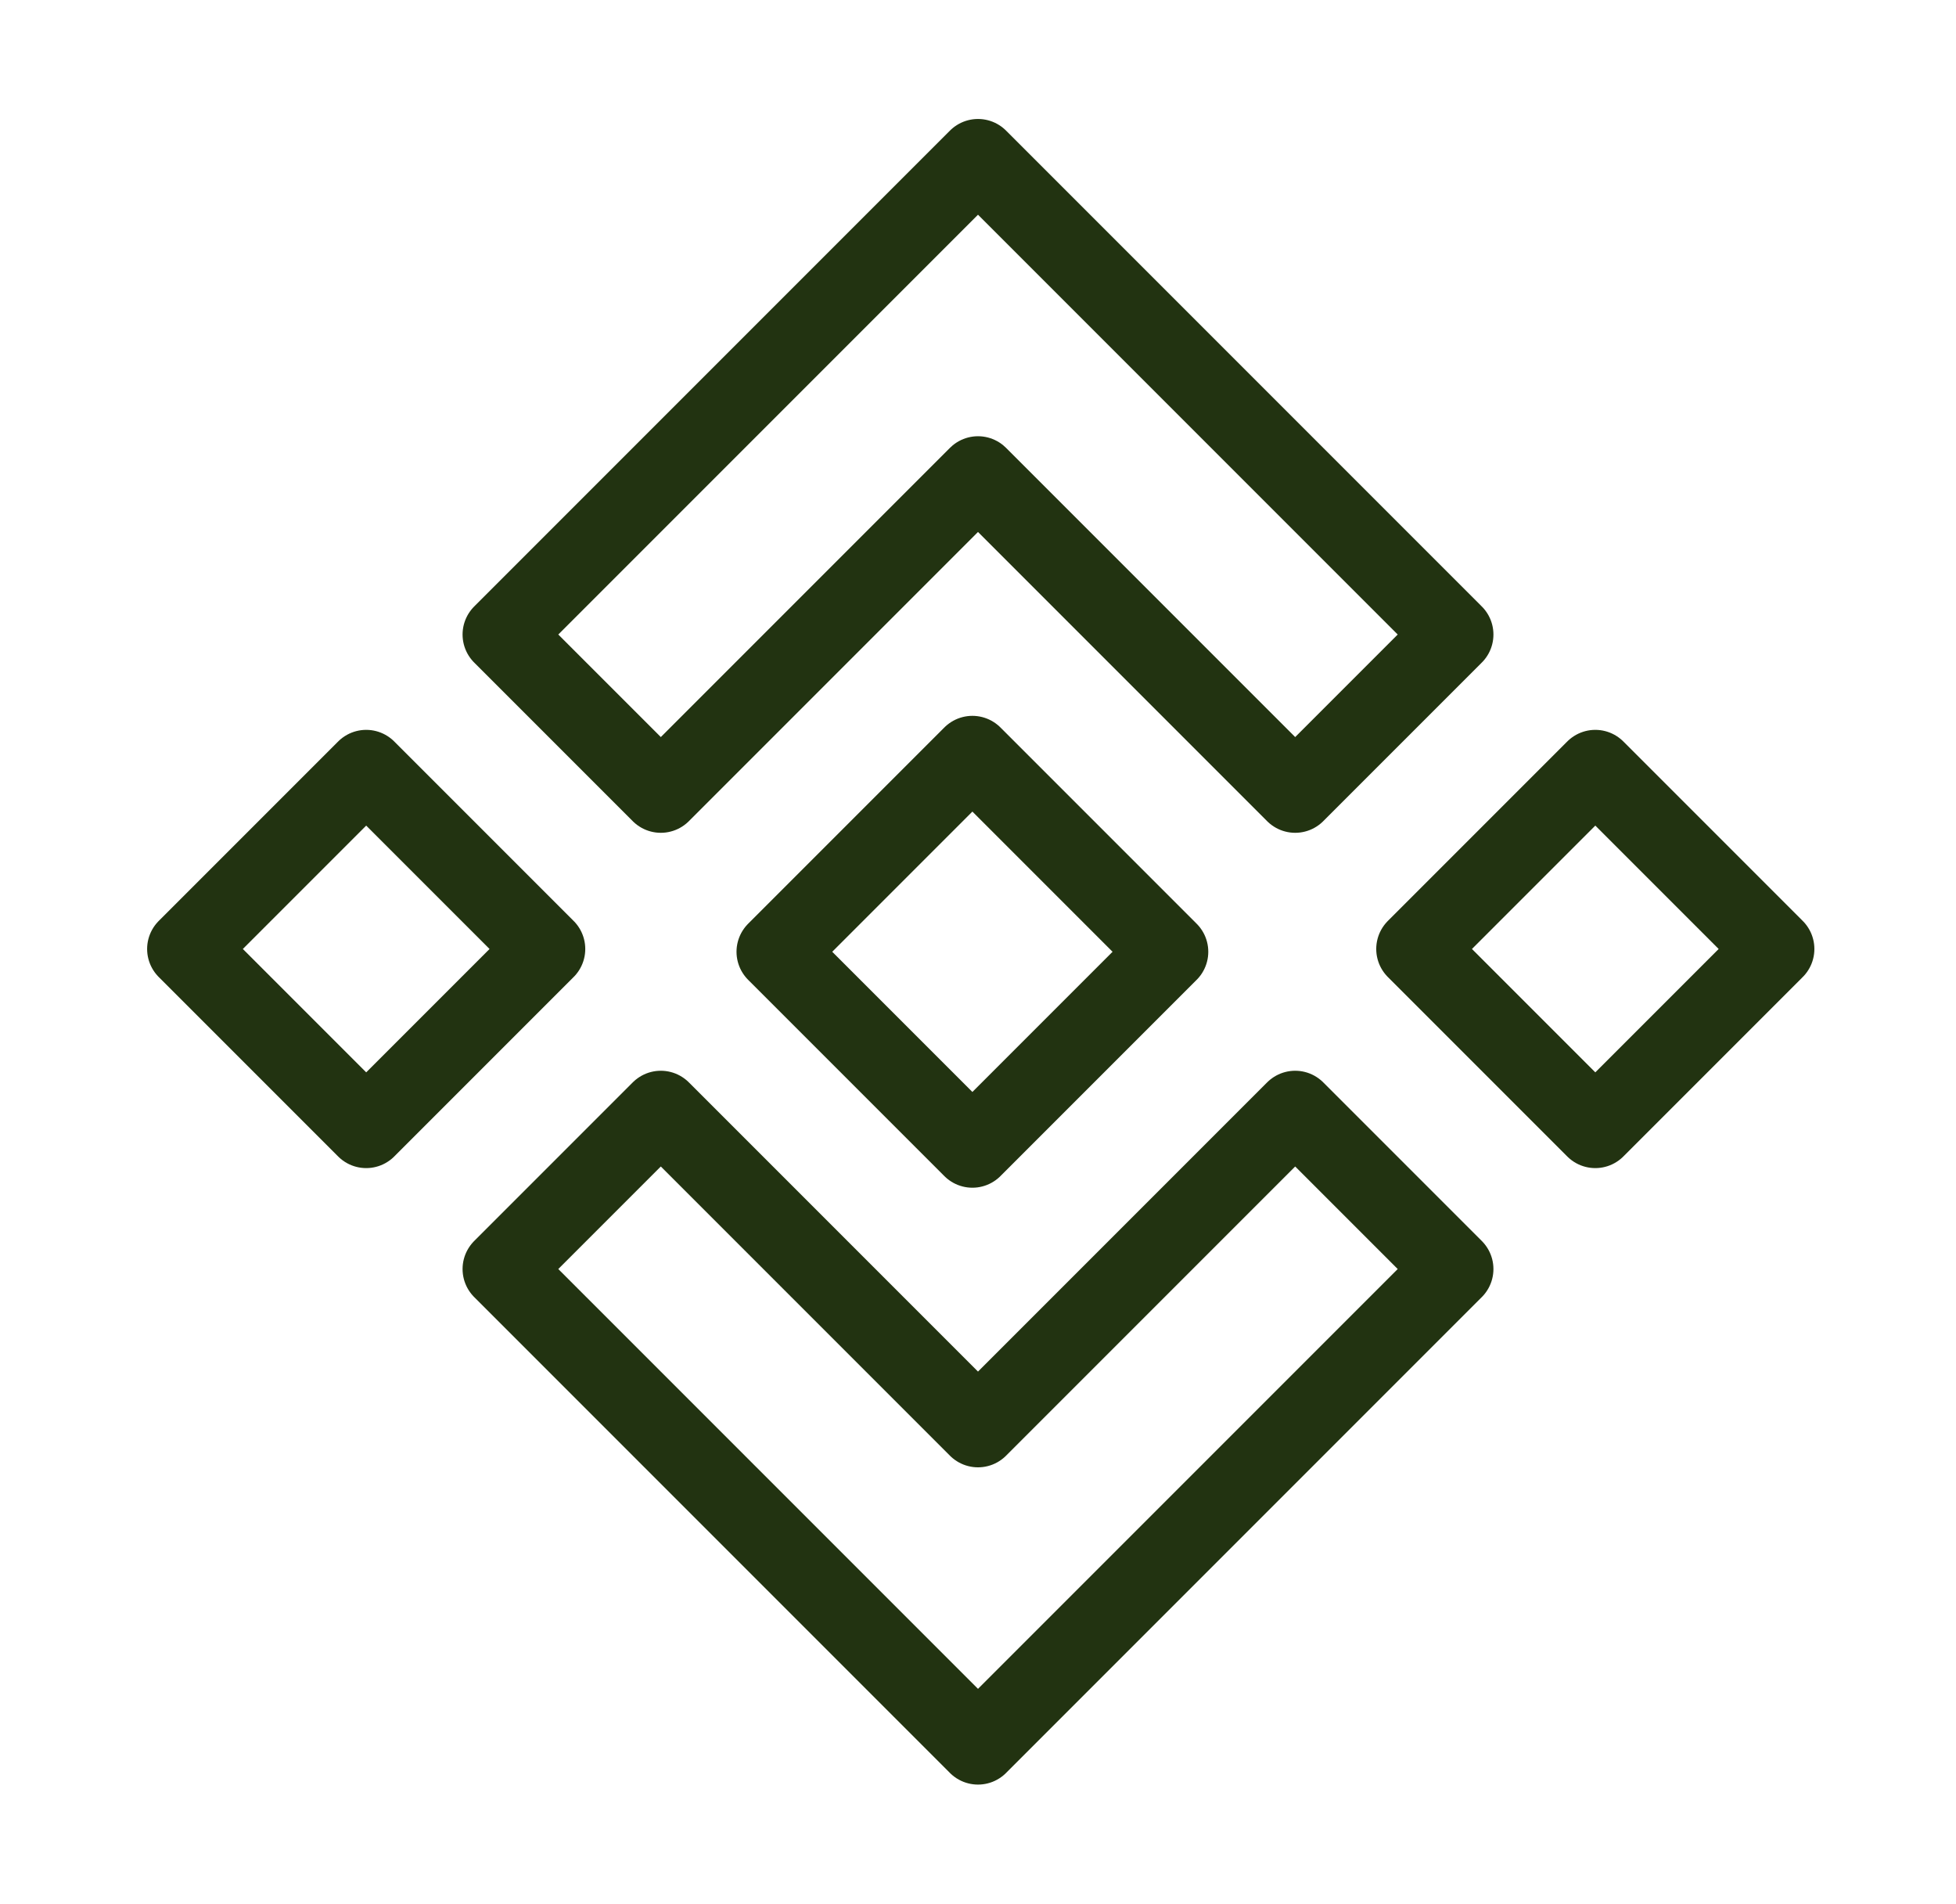
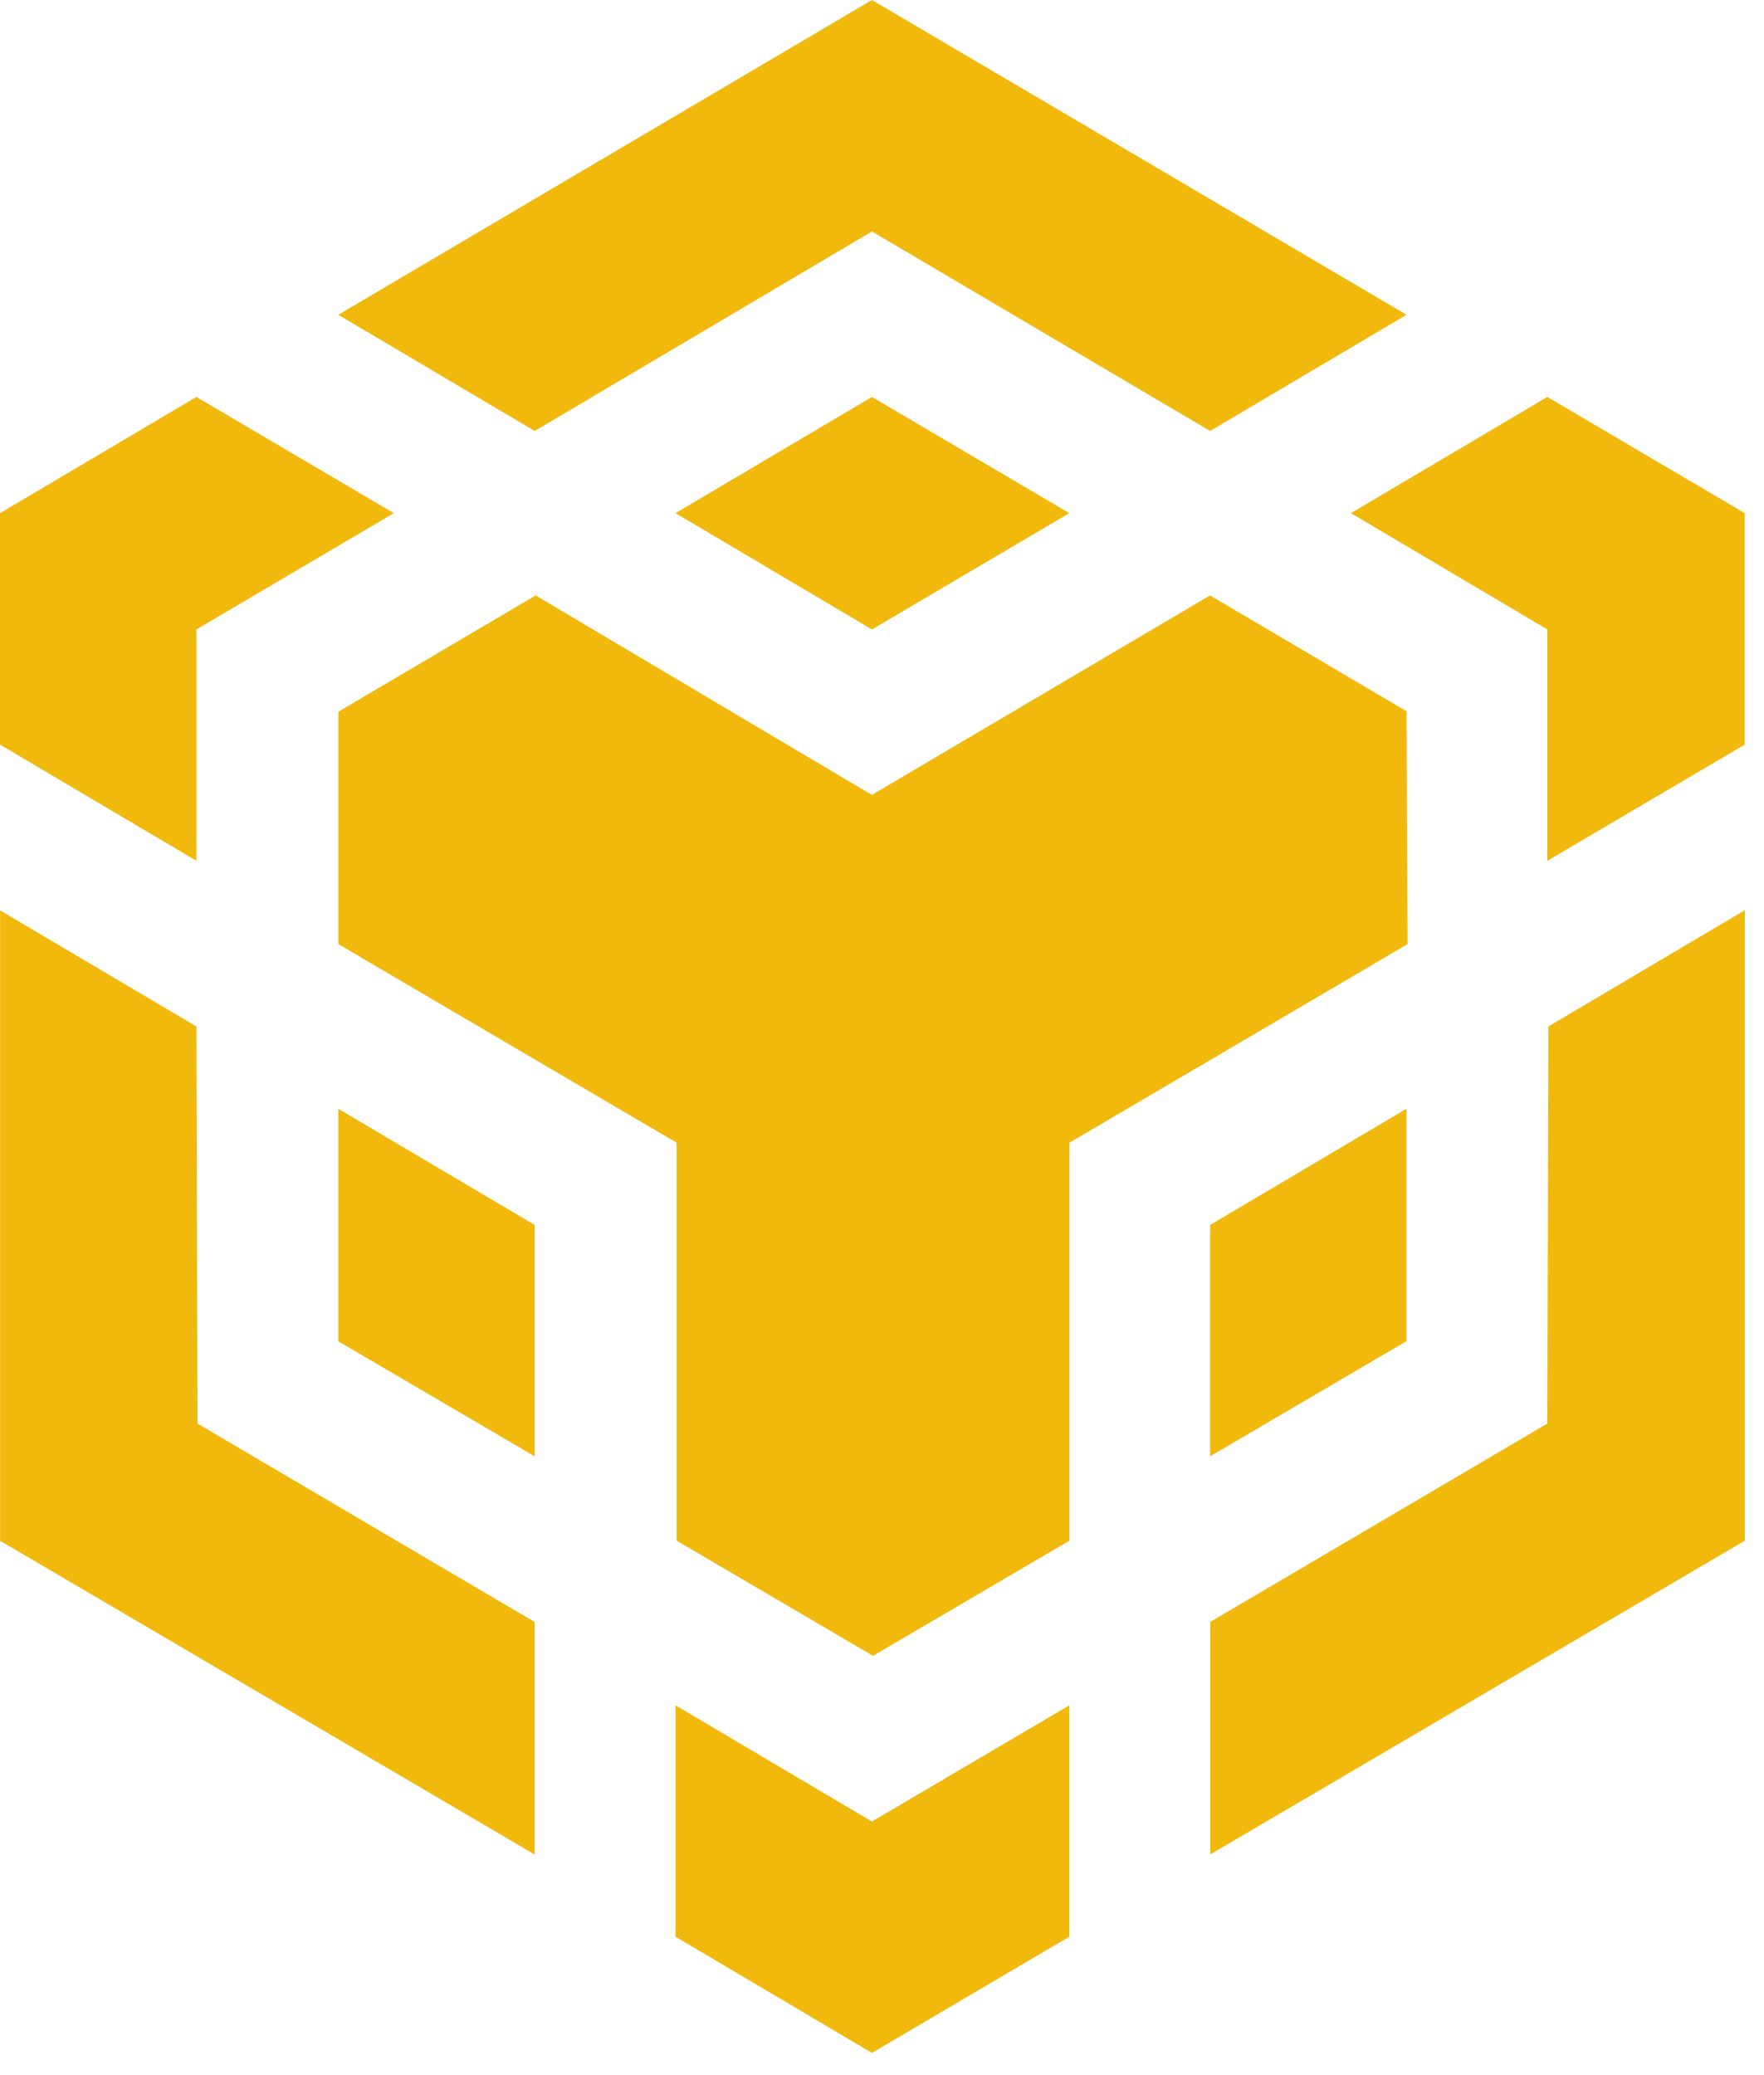
- <svg xmlns="http://www.w3.org/2000/svg" width="37" height="36" viewBox="0 0 37 36" fill="none">
-   <path d="M18.5 3L9.5 12L12.5 15L18.5 9L24.5 15L27.5 12L18.5 3Z" stroke="#223311" stroke-width="1.5" stroke-miterlimit="10" stroke-linecap="round" stroke-linejoin="round" />
-   <path d="M18.5 33L9.5 24L12.5 21L18.5 27L24.5 21L27.5 24L18.5 33Z" stroke="#223311" stroke-width="1.5" stroke-miterlimit="10" stroke-linecap="round" stroke-linejoin="round" />
-   <path d="M30.177 14.553L26.783 17.947L30.177 21.341L33.571 17.947L30.177 14.553Z" stroke="#223311" stroke-width="1.5" stroke-miterlimit="10" stroke-linecap="round" stroke-linejoin="round" />
-   <path d="M6.927 14.553L3.533 17.947L6.927 21.341L10.321 17.947L6.927 14.553Z" stroke="#223311" stroke-width="1.5" stroke-miterlimit="10" stroke-linecap="round" stroke-linejoin="round" />
-   <path d="M18.394 14.288L14.682 18L18.394 21.712L22.106 18L18.394 14.288Z" stroke="#223311" stroke-width="1.5" stroke-miterlimit="10" stroke-linecap="round" stroke-linejoin="round" />
+ <svg xmlns="http://www.w3.org/2000/svg" width="17" height="20" viewBox="0 0 17 20" fill="none">
+   <path d="M1.893 9.894L1.903 13.721L5.153 15.634V17.875L0.001 14.851V8.775L1.893 9.894ZM1.893 6.067V8.297L0 7.177V4.946L1.893 3.826L3.795 4.946L1.893 6.067ZM6.51 4.946L8.403 3.826L10.305 4.946L8.403 6.067L6.51 4.946Z" fill="#F0B90B" />
+   <path d="M3.26 12.928V10.687L5.153 11.807V14.037L3.26 12.928ZM6.51 16.437L8.403 17.557L10.305 16.437V18.667L8.403 19.787L6.51 18.667V16.437ZM13.019 4.946L14.912 3.826L16.814 4.946V7.177L14.912 8.297V6.067L13.019 4.946ZM14.912 13.721L14.922 9.894L16.815 8.773V14.85L11.663 17.874V15.633L14.912 13.721Z" fill="#F0B90B" />
+   <path d="M13.554 12.927L11.662 14.037V11.807L13.554 10.687V12.927Z" fill="#F0B90B" />
+   <path d="M13.555 6.86L13.565 9.1L10.306 11.014V14.85L8.413 15.96L6.521 14.85V11.014L3.261 9.1V6.86L5.162 5.739L8.402 7.662L11.661 5.739L13.563 6.86H13.555ZM3.26 3.034L8.403 0L13.555 3.034L11.662 4.154L8.403 2.231L5.153 4.154L3.26 3.034Z" fill="#F0B90B" />
</svg>
